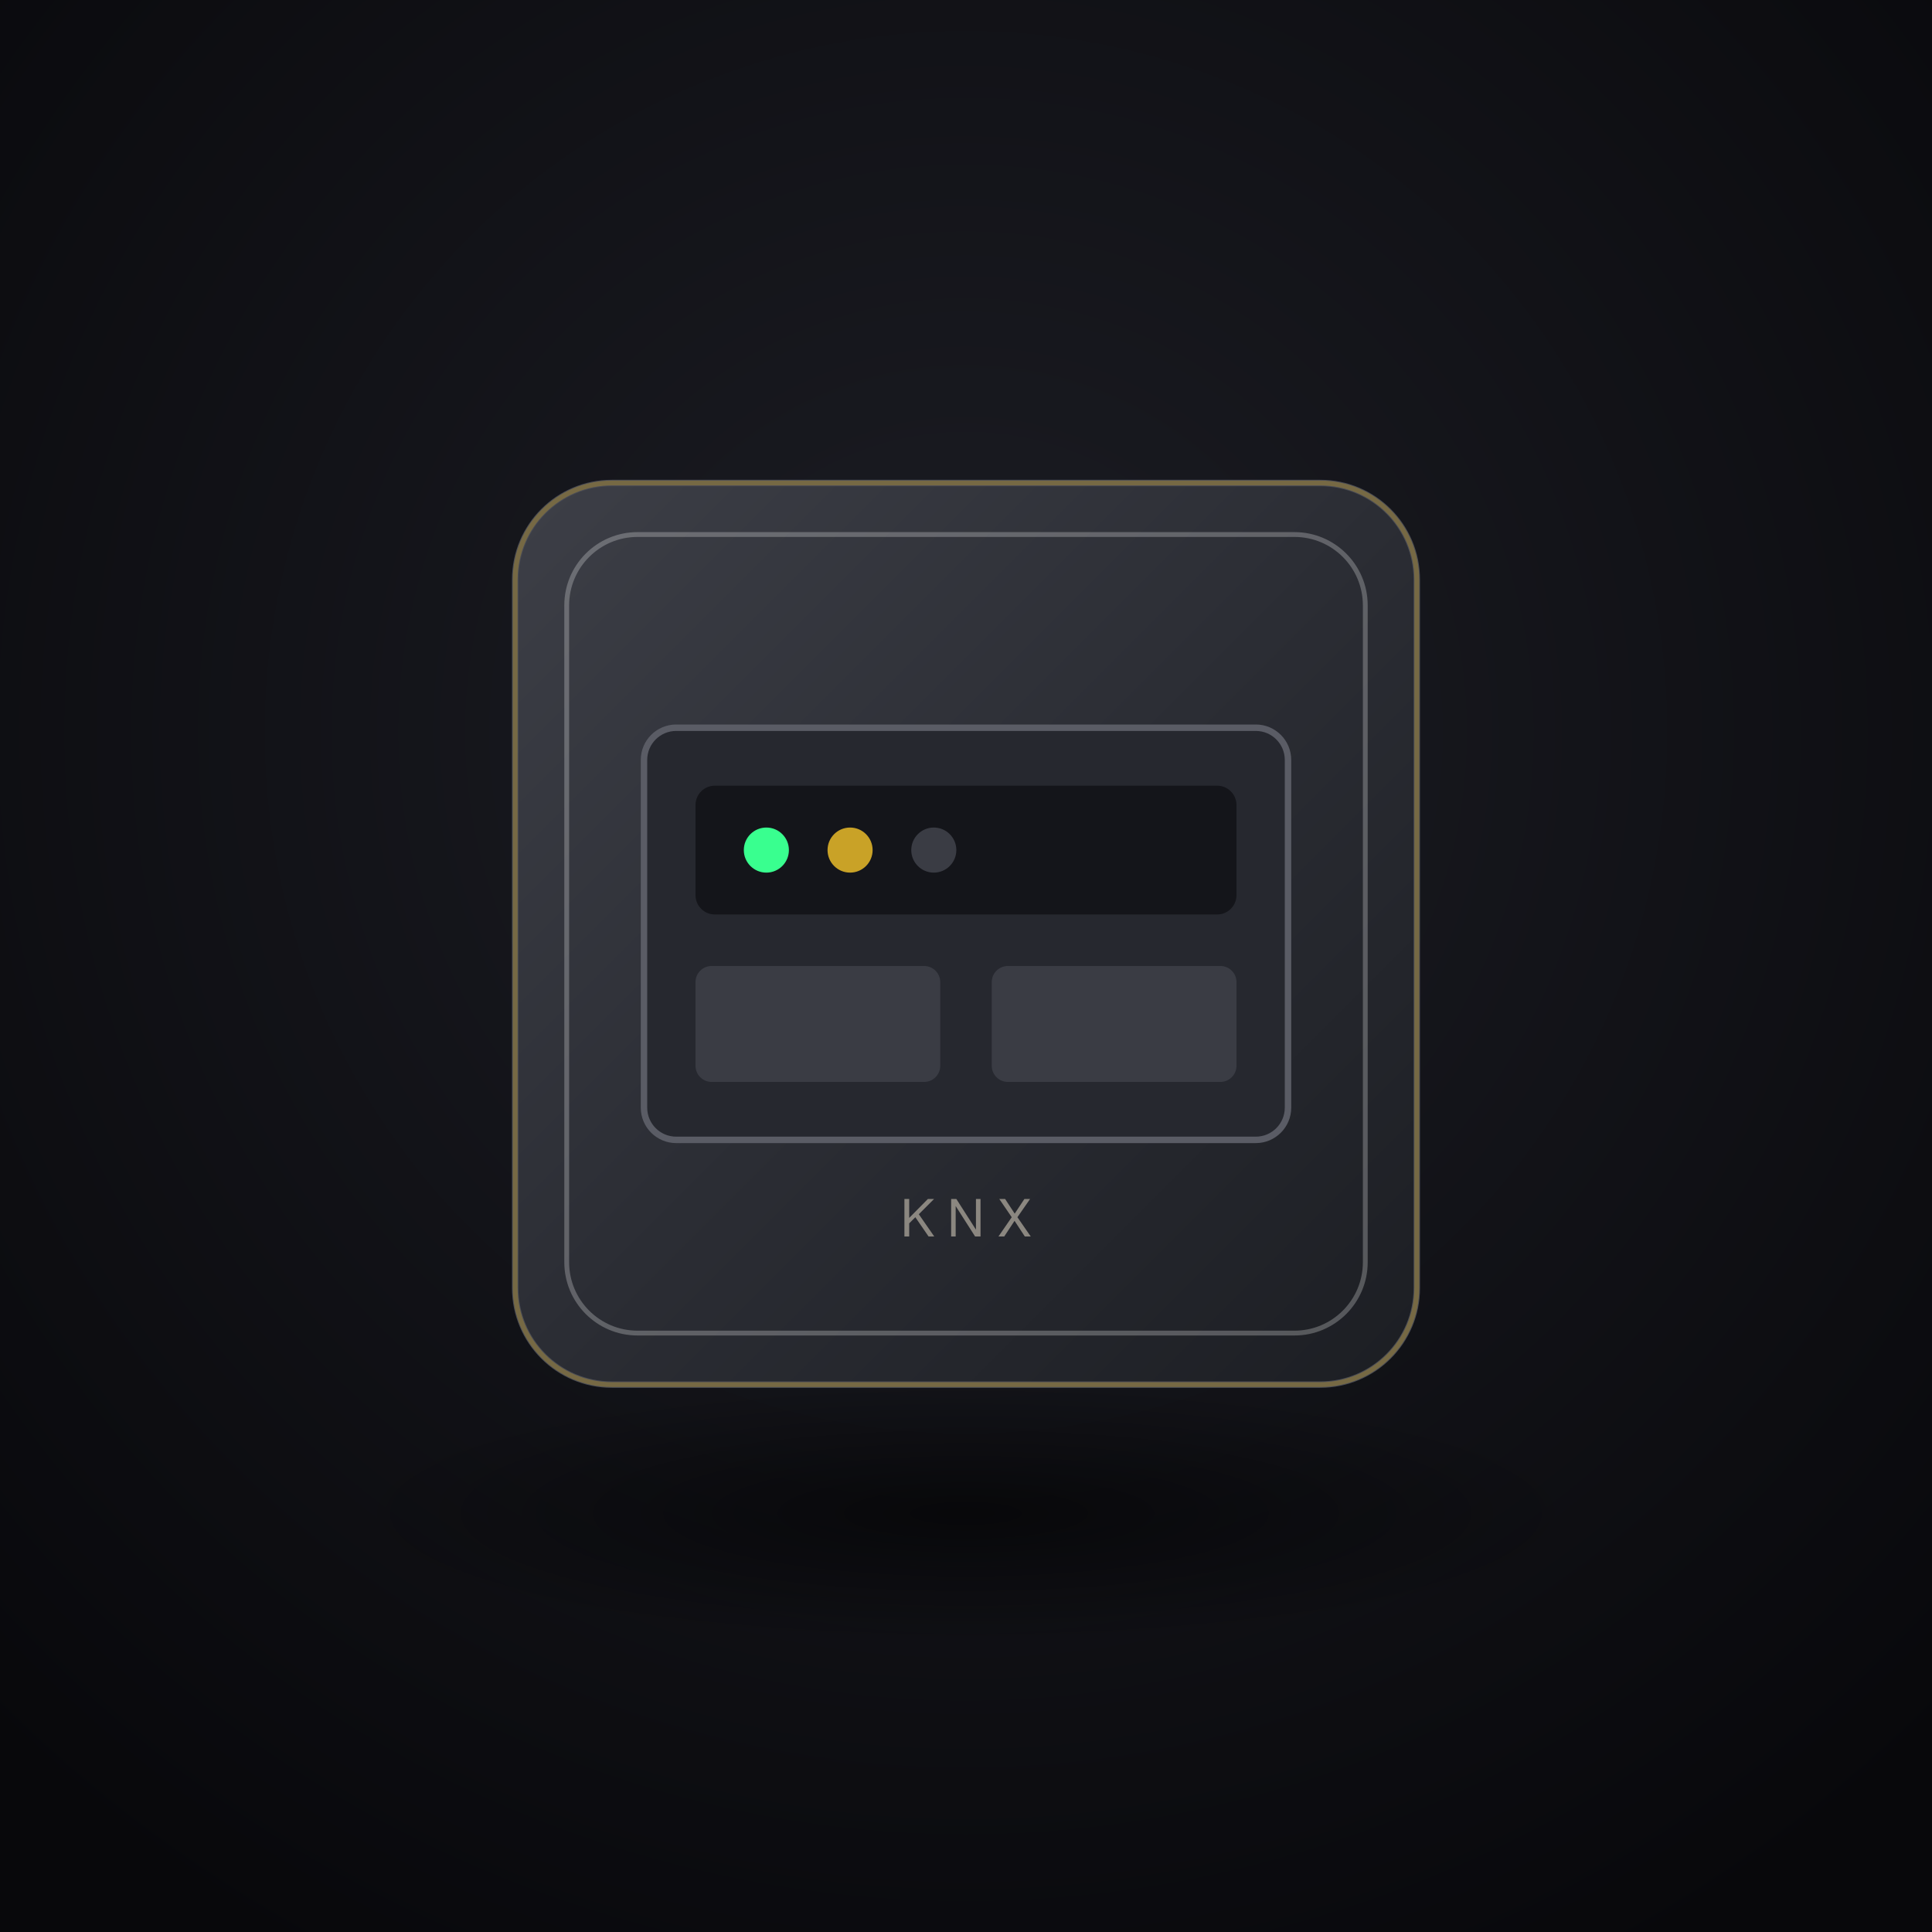
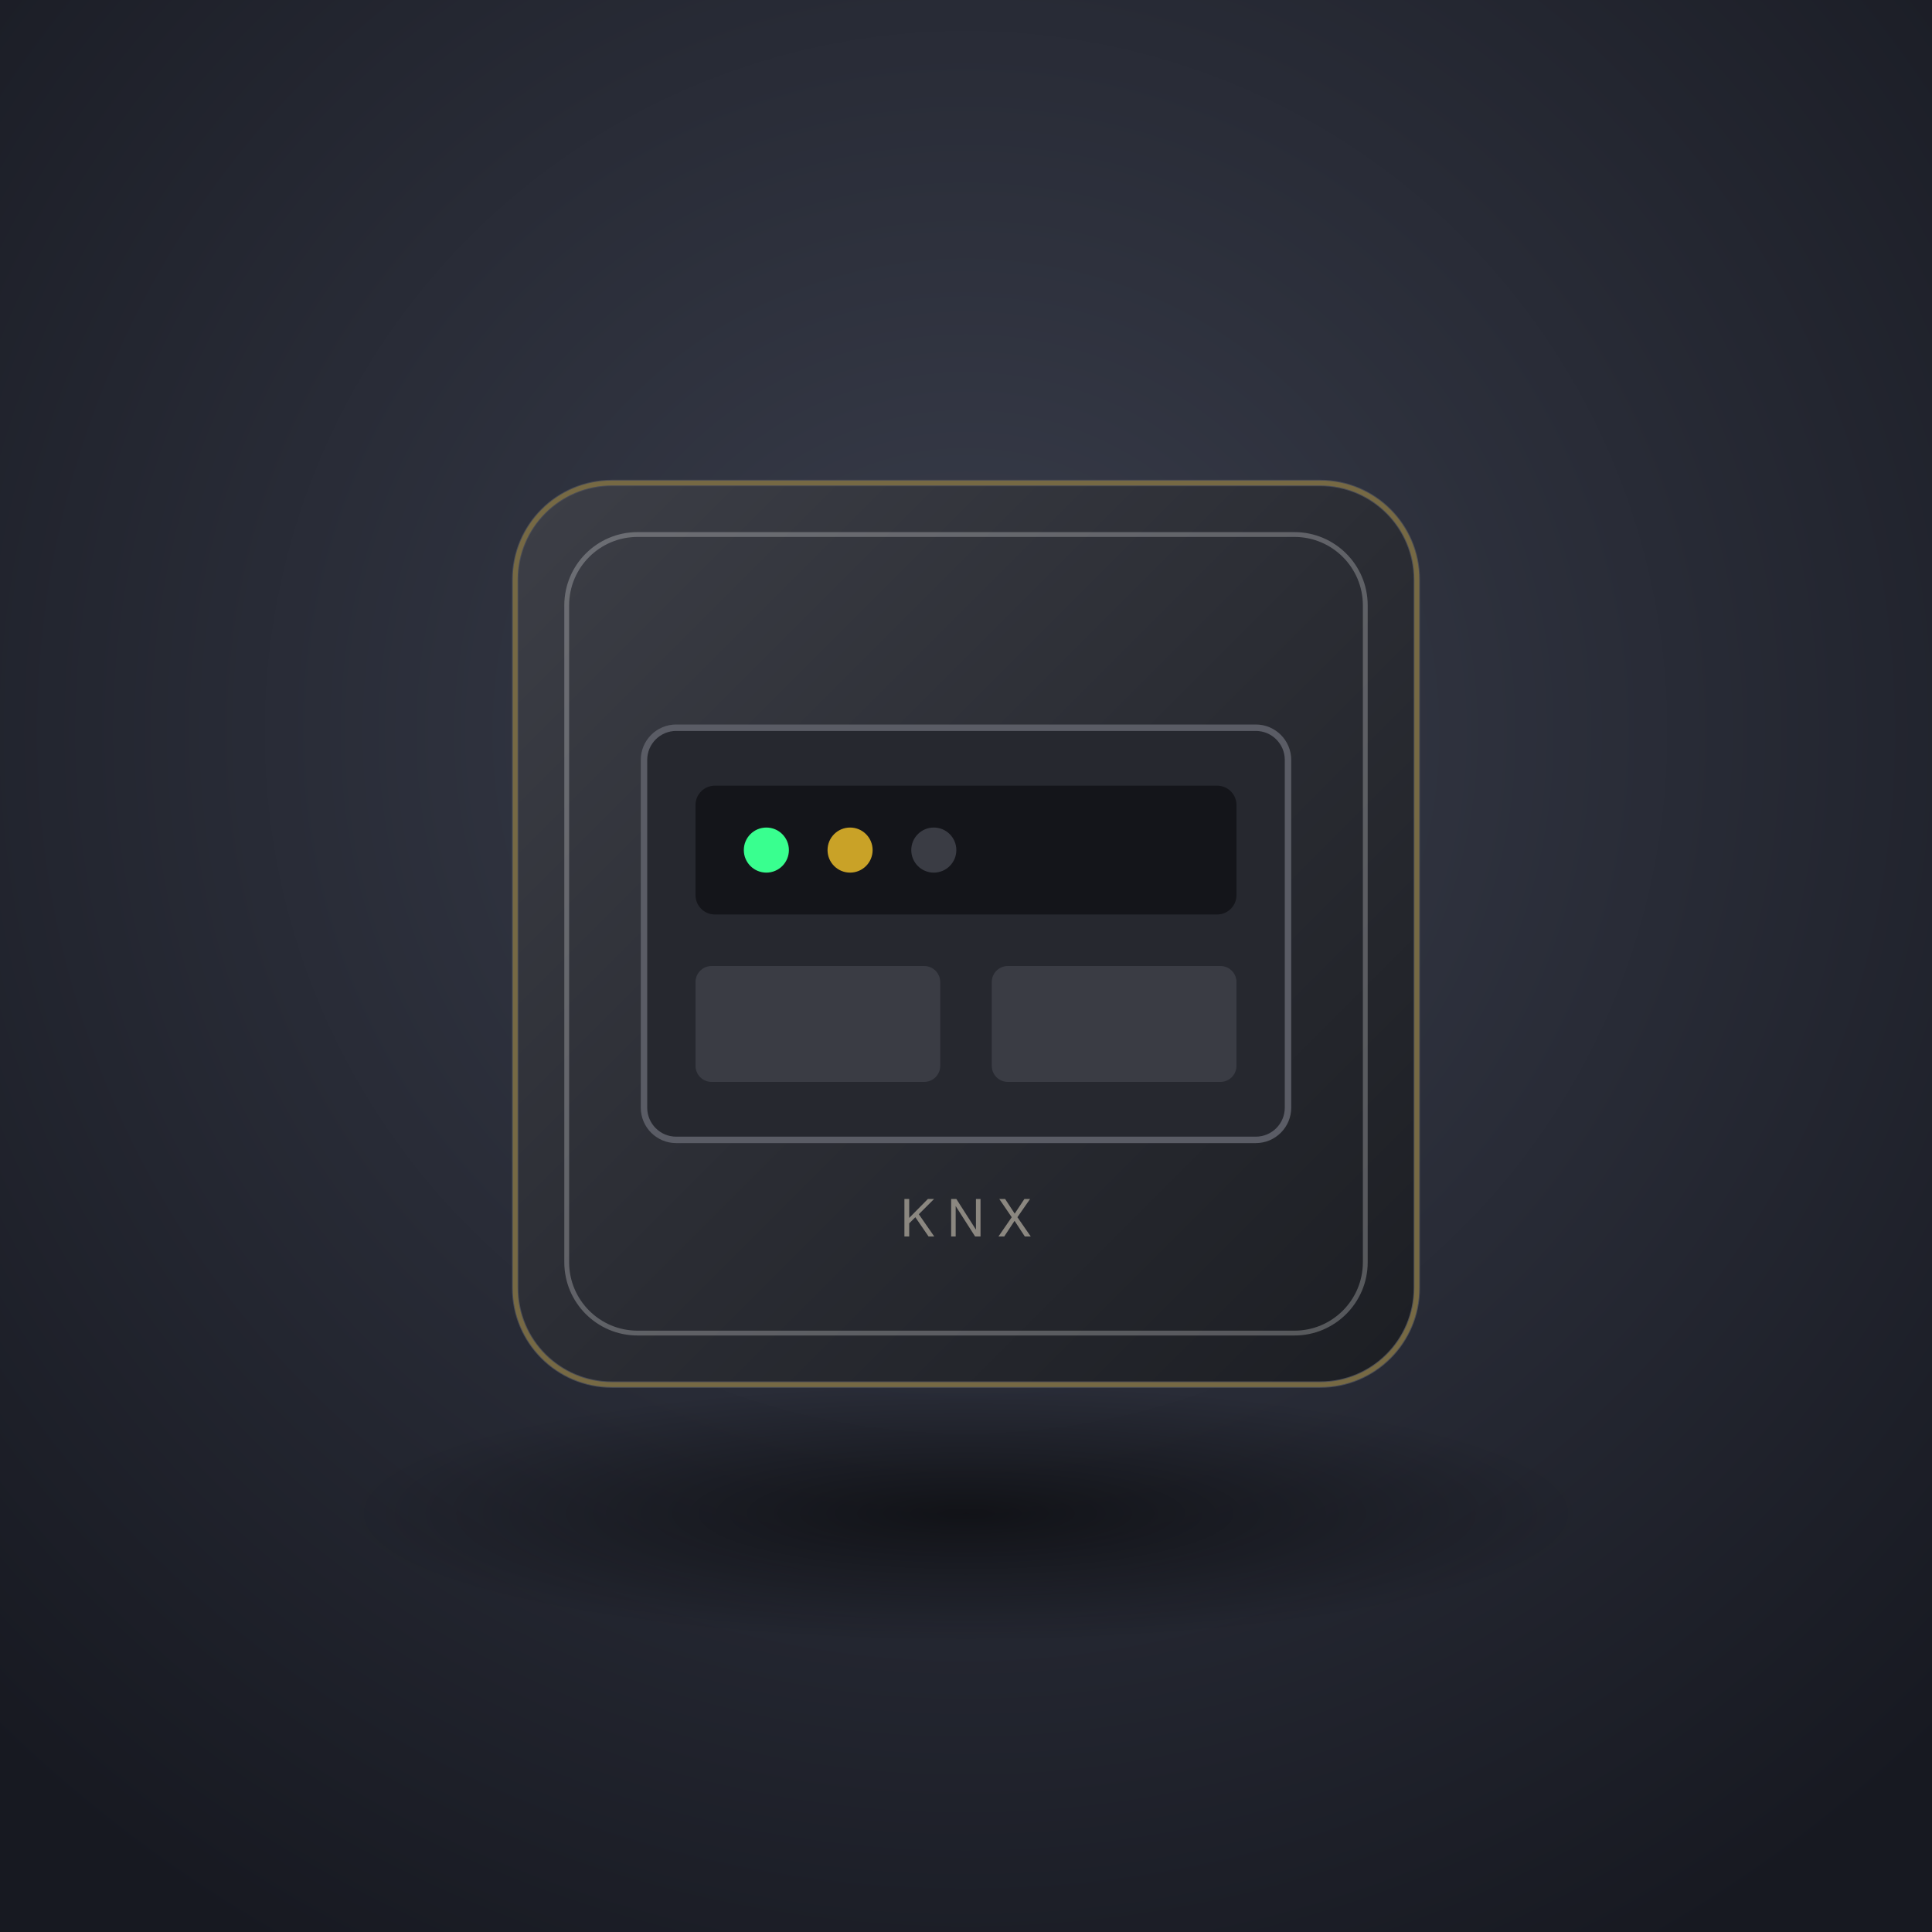
<svg xmlns="http://www.w3.org/2000/svg" viewBox="0 0 600 600" width="600" height="600">
  <defs>
    <radialGradient id="g-bg" cx="50%" cy="38%" r="72%">
-       <stop offset="0" stop-color="#1c1d24" />
-       <stop offset="1" stop-color="#08080b" />
+       <stop offset="0" stop-color="#3a3e4c" />
+       <stop offset="1" stop-color="#171921" />
    </radialGradient>
    <linearGradient id="g-satin" x1="0" y1="0" x2="1" y2="1">
      <stop offset="0" stop-color="#f4f1eb" />
      <stop offset="0.45" stop-color="#e2ded6" />
      <stop offset="1" stop-color="#c4c0b7" />
    </linearGradient>
    <linearGradient id="g-anthracite" x1="0" y1="0" x2="1" y2="1">
      <stop offset="0" stop-color="#3d3f47" />
      <stop offset="0.5" stop-color="#2b2d34" />
      <stop offset="1" stop-color="#1c1e23" />
    </linearGradient>
    <linearGradient id="g-recess" x1="0" y1="0" x2="0" y2="1">
      <stop offset="0" stop-color="#a9a59c" />
      <stop offset="1" stop-color="#d8d4cc" />
    </linearGradient>
    <radialGradient id="g-shadow" cx="50%" cy="50%" r="50%">
      <stop offset="0" stop-color="#000" stop-opacity="0.55" />
      <stop offset="1" stop-color="#000" stop-opacity="0" />
    </radialGradient>
  </defs>
  <rect width="600" height="600" fill="url(#g-bg)" />
  <ellipse cx="300" cy="470" rx="190" ry="40" fill="url(#g-shadow)" />
  <g>
    <rect x="160" y="150" width="280" height="280" rx="30" fill="url(#g-anthracite)" />
    <rect x="160" y="150" width="280" height="280" rx="30" fill="none" stroke="#4a4c55" stroke-width="2" />
    <rect x="176" y="166" width="248" height="248" rx="22" fill="none" stroke="#fff" stroke-opacity="0.25" stroke-width="1.5" />
    <rect x="200" y="226" width="200" height="128" rx="10" fill="#26282f" />
    <rect x="200" y="226" width="200" height="128" rx="10" fill="none" stroke="#5a5c65" stroke-width="2" />
    <rect x="216" y="244" width="168" height="40" rx="6" fill="#14151a" />
    <g>
      <circle cx="238" cy="264" r="7" fill="#39ff8f" />
      <circle cx="264" cy="264" r="7" fill="#c9a227" />
      <circle cx="290" cy="264" r="7" fill="#3a3c44" />
    </g>
    <g fill="#3a3c44">
      <rect x="216" y="300" width="76" height="36" rx="5" />
      <rect x="308" y="300" width="76" height="36" rx="5" />
    </g>
    <text x="300" y="384" font-family="Helvetica,Arial,sans-serif" font-size="16" letter-spacing="4" fill="#8b8780" text-anchor="middle">KNX</text>
  </g>
  <rect x="160" y="150" width="280" height="280" rx="30" fill="none" stroke="#c9a227" stroke-opacity="0.35" stroke-width="1.5" />
</svg>
